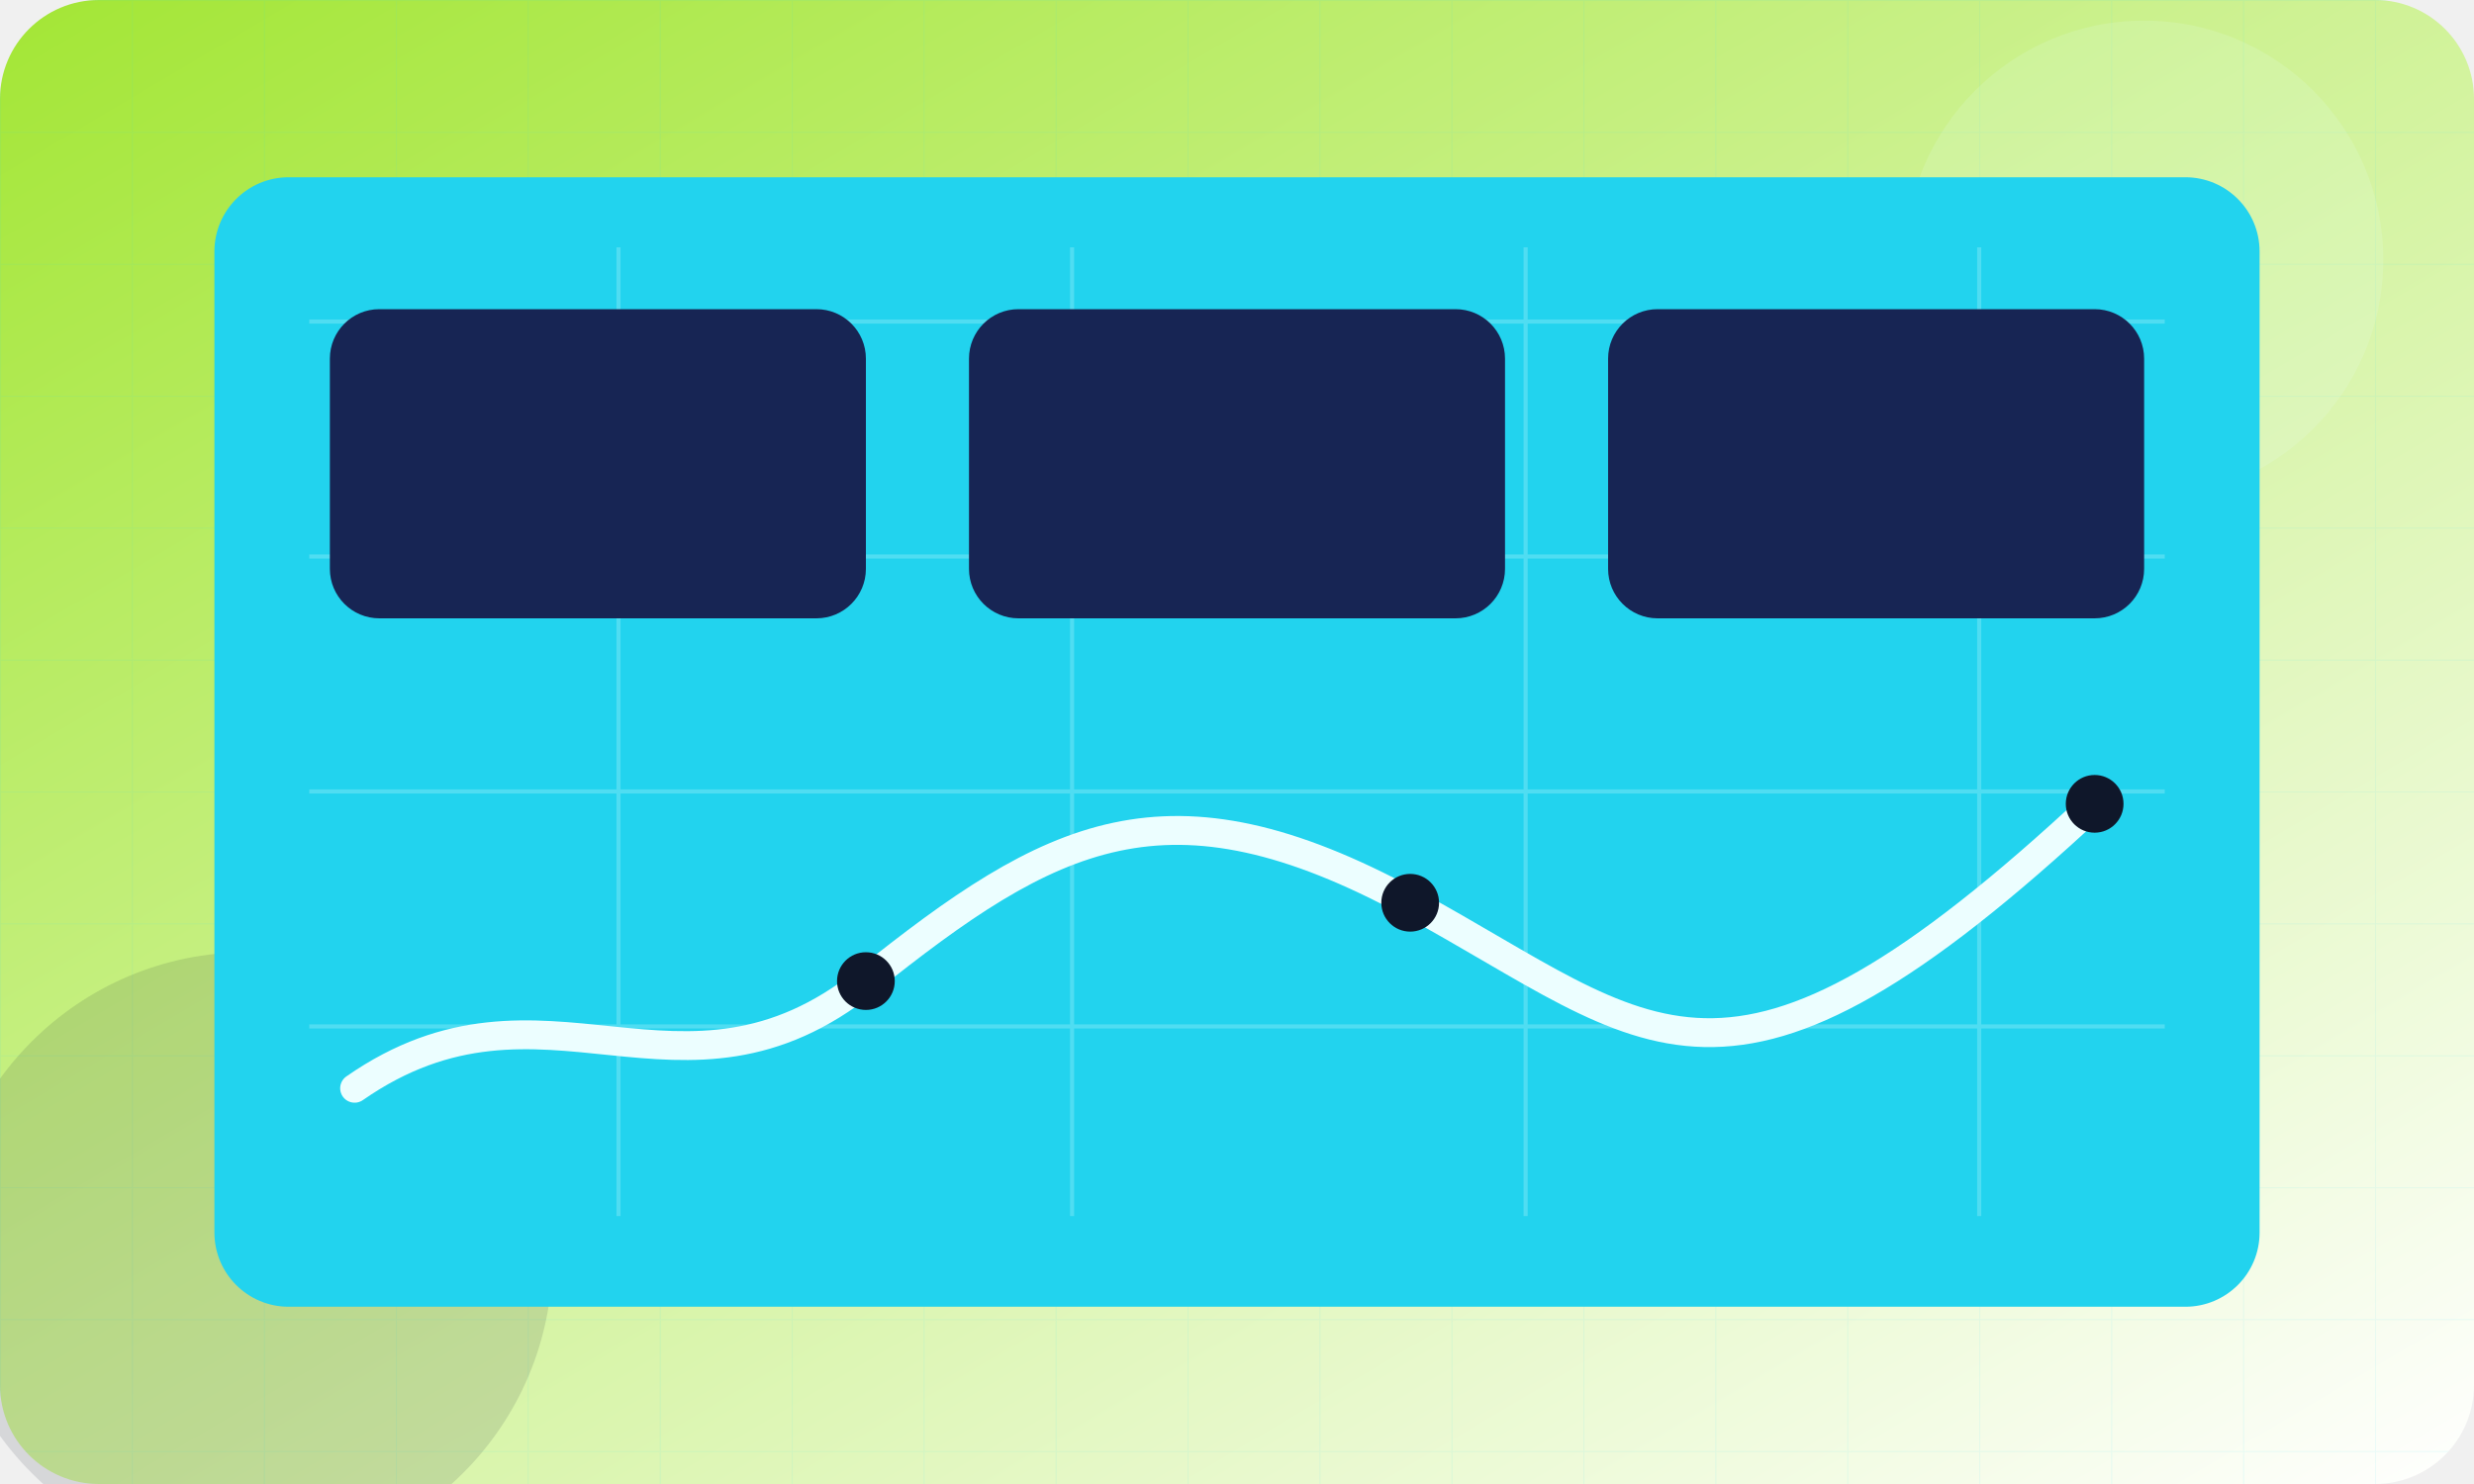
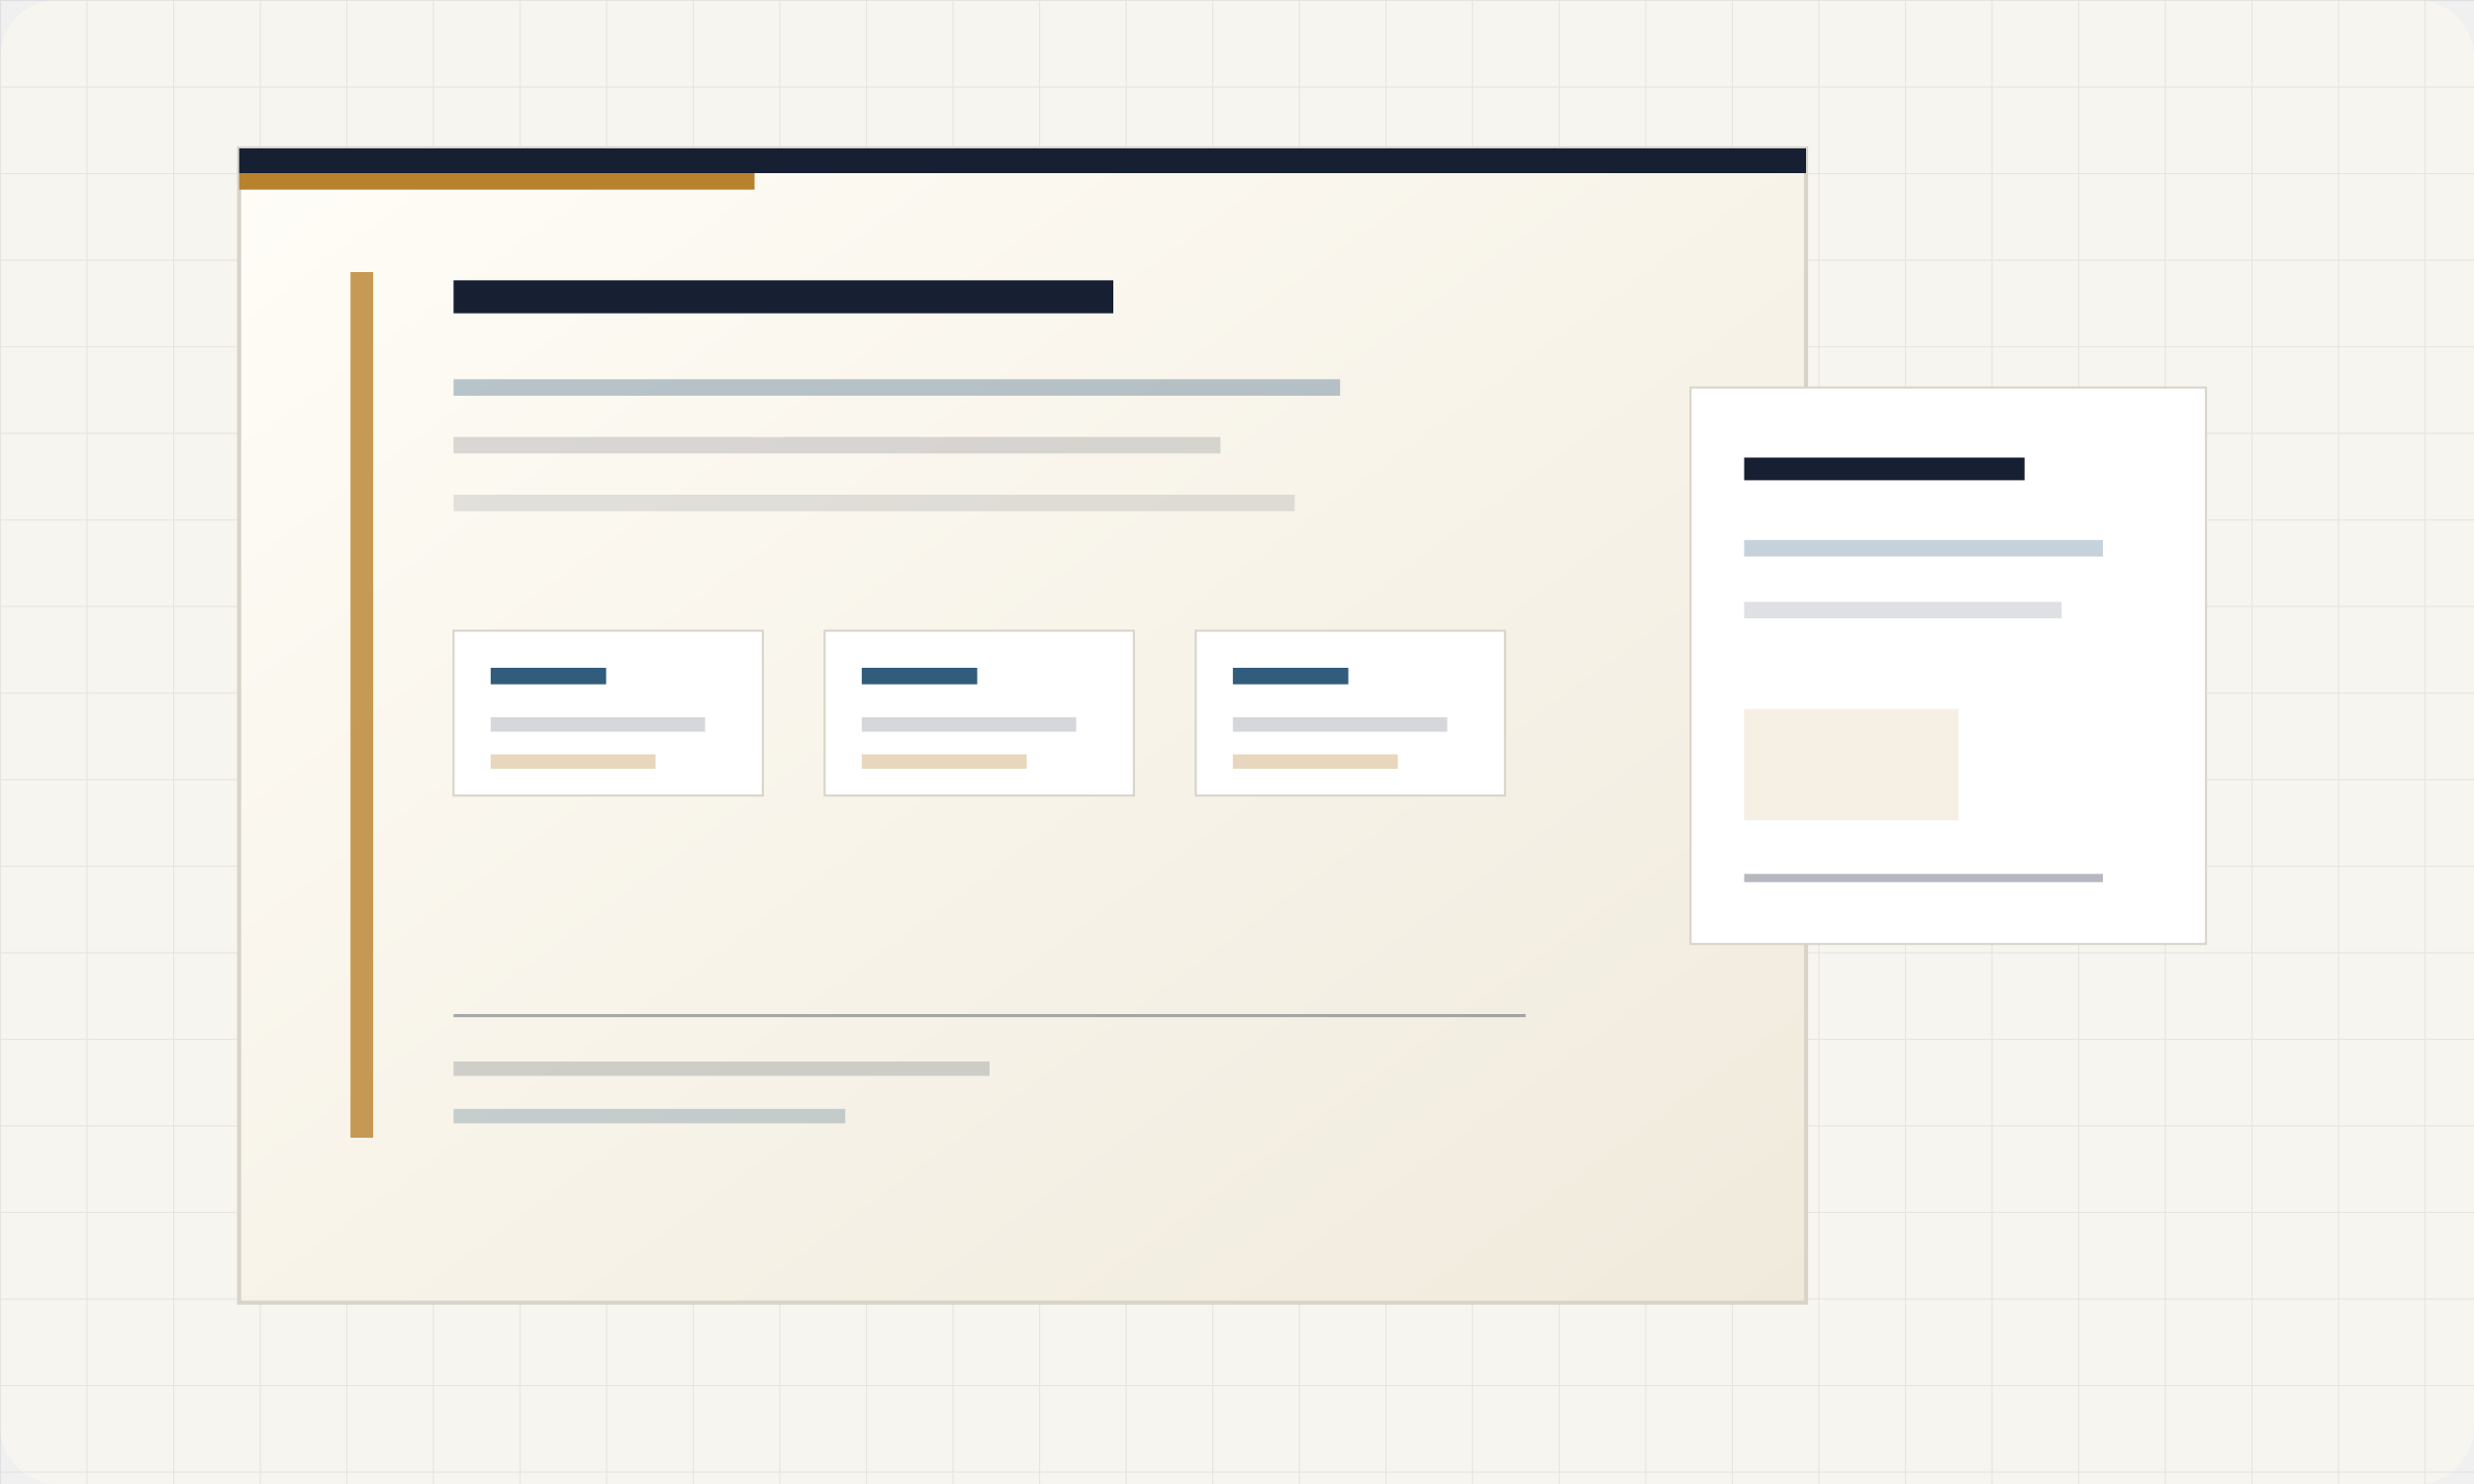
- <svg xmlns="http://www.w3.org/2000/svg" width="1200" height="720" viewBox="0 0 1200 720" role="img" aria-label="template-specific-illustration">
+ <svg xmlns="http://www.w3.org/2000/svg" width="1200" height="720" viewBox="0 0 1200 720" role="img" aria-label="Research report document scene">
  <defs>
-     <linearGradient id="p6.159360420382538e+39bg" x1="0" y1="0" x2="1" y2="1">
-       <stop offset="0" stop-color="#a3e635" />
-       <stop offset="1" stop-color="#ffffff" />
+     <linearGradient id="paper" x1="0" y1="0" x2="1" y2="1">
+       <stop offset="0" stop-color="#fffdf7" />
+       <stop offset="1" stop-color="#f0eadc" />
    </linearGradient>
-     <pattern id="p6.159360420382538e+39grid" width="64" height="64" patternUnits="userSpaceOnUse">
-       <path d="M64 0H0V64" fill="none" stroke="#22d3ee" stroke-width="1" opacity=".08" />
+     <pattern id="grid" width="42" height="42" patternUnits="userSpaceOnUse">
+       <path d="M42 0H0V42" fill="none" stroke="#172033" stroke-width="1" opacity=".08" />
    </pattern>
  </defs>
-   <rect width="1200" height="720" rx="48" fill="url(#p6.159360420382538e+39bg)" />
-   <rect width="1200" height="720" rx="48" fill="url(#p6.159360420382538e+39grid)" />
-   <circle cx="1040" cy="126" r="116" fill="#ecfeff" opacity=".14" />
-   <circle cx="120" cy="610" r="148" fill="#0f172a" opacity=".12" />
-   <rect x="104" y="86" width="992" height="548" rx="36" fill="#22d3ee" />
-   <g opacity=".22" stroke="#ecfeff" stroke-width="2">
-     <path d="M150 156H1050M150 270H1050M150 384H1050M150 498H1050M300 120V590M520 120V590M740 120V590M960 120V590" />
+   <rect width="1200" height="720" rx="28" fill="#f7f5ef" />
+   <rect width="1200" height="720" fill="url(#grid)" />
+   <rect x="116" y="72" width="760" height="560" fill="url(#paper)" stroke="#d8d4c9" stroke-width="2" />
+   <rect x="116" y="72" width="760" height="12" fill="#172033" />
+   <rect x="116" y="84" width="250" height="8" fill="#b8822d" />
+   <rect x="170" y="132" width="11" height="420" fill="#b8822d" opacity=".8" />
+   <rect x="220" y="136" width="320" height="16" fill="#172033" />
+   <rect x="220" y="184" width="430" height="8" fill="#315c7c" opacity=".34" />
+   <rect x="220" y="212" width="372" height="8" fill="#172033" opacity=".16" />
+   <rect x="220" y="240" width="408" height="8" fill="#172033" opacity=".12" />
+   <g transform="translate(220 306)">
+     <rect width="150" height="80" fill="#fff" stroke="#d8d4c9" />
+     <rect x="18" y="18" width="56" height="8" fill="#315c7c" />
+     <rect x="18" y="42" width="104" height="7" fill="#172033" opacity=".18" />
+     <rect x="18" y="60" width="80" height="7" fill="#b8822d" opacity=".32" />
  </g>
-   <g fill="#172554">
-     <rect x="160" y="150" width="260" height="150" rx="24" />
-     <rect x="470" y="150" width="260" height="150" rx="24" />
-     <rect x="780" y="150" width="260" height="150" rx="24" />
+   <g transform="translate(400 306)">
+     <rect width="150" height="80" fill="#fff" stroke="#d8d4c9" />
+     <rect x="18" y="18" width="56" height="8" fill="#315c7c" />
+     <rect x="18" y="42" width="104" height="7" fill="#172033" opacity=".18" />
+     <rect x="18" y="60" width="80" height="7" fill="#b8822d" opacity=".32" />
  </g>
-   <path d="M172 528 C264 464 330 548 420 476 S566 374 684 438 S836 558 1016 390" fill="none" stroke="#ecfeff" stroke-width="14" stroke-linecap="round" />
-   <g fill="#0f172a">
-     <circle cx="420" cy="476" r="14" />
-     <circle cx="684" cy="438" r="14" />
-     <circle cx="1016" cy="390" r="14" />
+   <g transform="translate(580 306)">
+     <rect width="150" height="80" fill="#fff" stroke="#d8d4c9" />
+     <rect x="18" y="18" width="56" height="8" fill="#315c7c" />
+     <rect x="18" y="42" width="104" height="7" fill="#172033" opacity=".18" />
+     <rect x="18" y="60" width="80" height="7" fill="#b8822d" opacity=".32" />
+   </g>
+   <rect x="220" y="492" width="520" height="1.5" fill="#172033" opacity=".36" />
+   <rect x="220" y="515" width="260" height="7" fill="#172033" opacity=".18" />
+   <rect x="220" y="538" width="190" height="7" fill="#315c7c" opacity=".26" />
+   <g transform="translate(820 154)">
+     <rect x="0" y="34" width="250" height="270" fill="#fff" stroke="#d8d4c9" />
+     <rect x="26" y="68" width="136" height="11" fill="#172033" />
+     <rect x="26" y="108" width="174" height="8" fill="#315c7c" opacity=".28" />
+     <rect x="26" y="138" width="154" height="8" fill="#172033" opacity=".14" />
+     <rect x="26" y="190" width="104" height="54" fill="#b8822d" opacity=".13" />
+     <rect x="26" y="270" width="174" height="4" fill="#172033" opacity=".32" />
  </g>
</svg>
